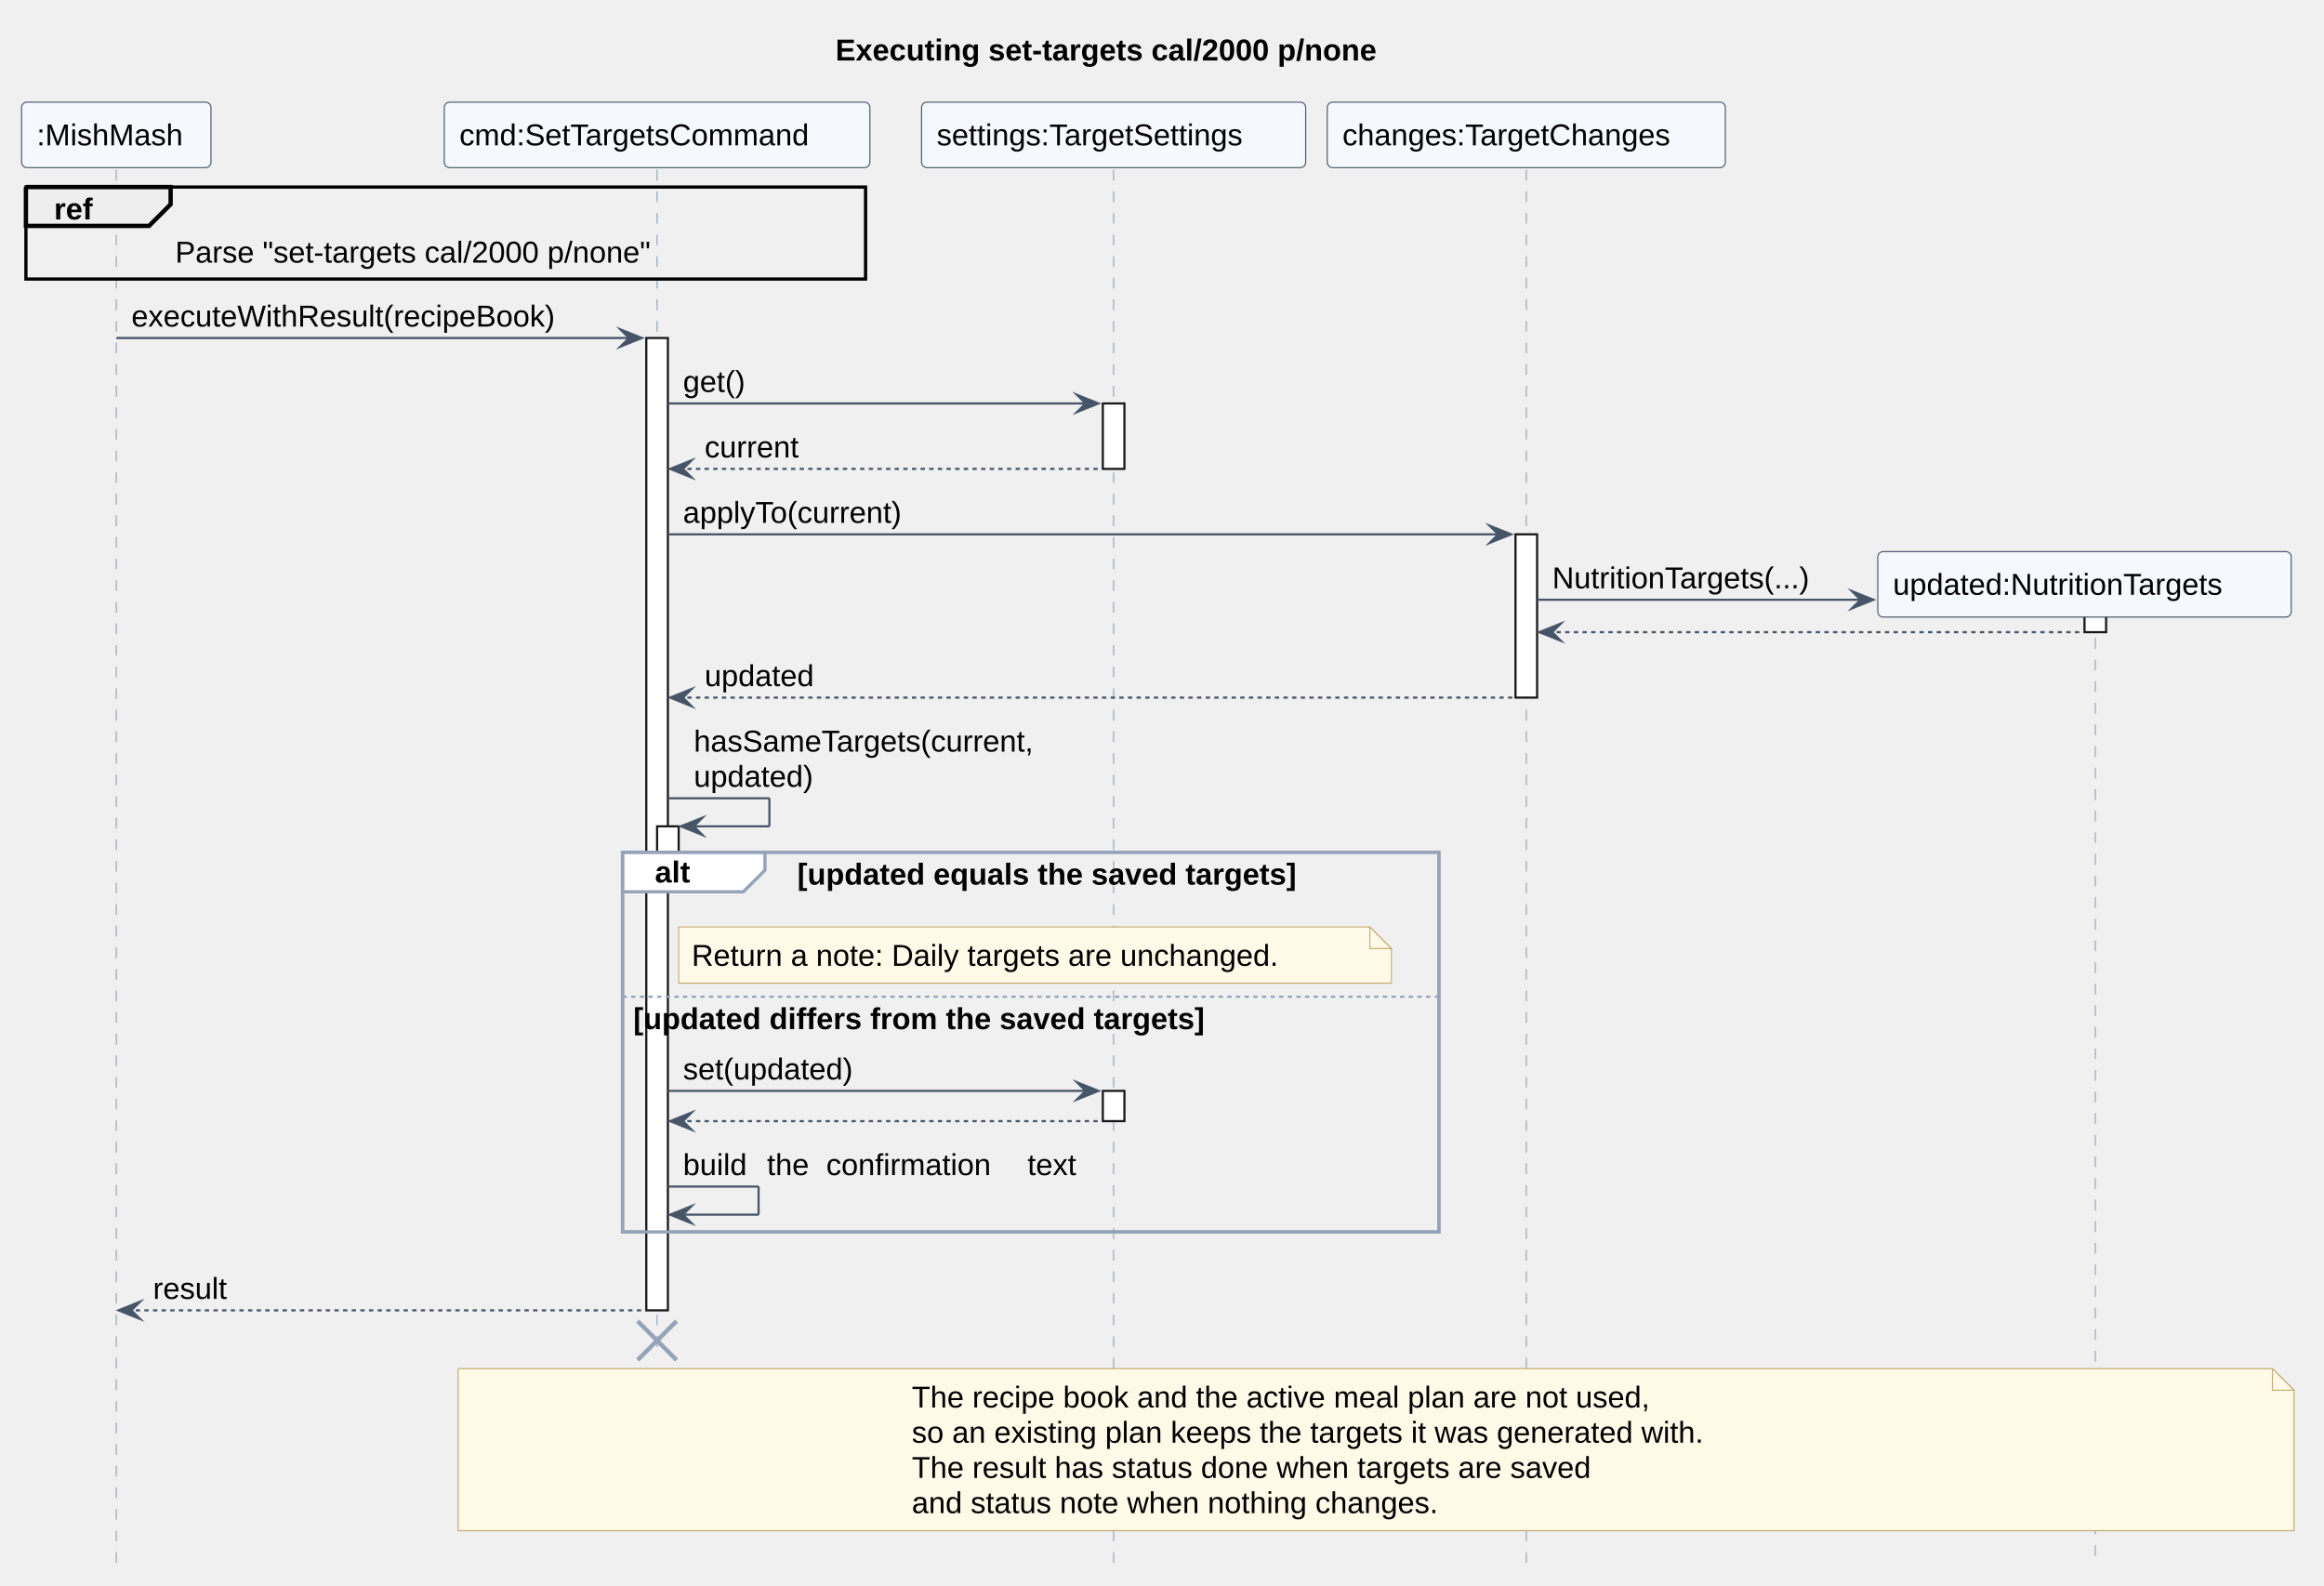
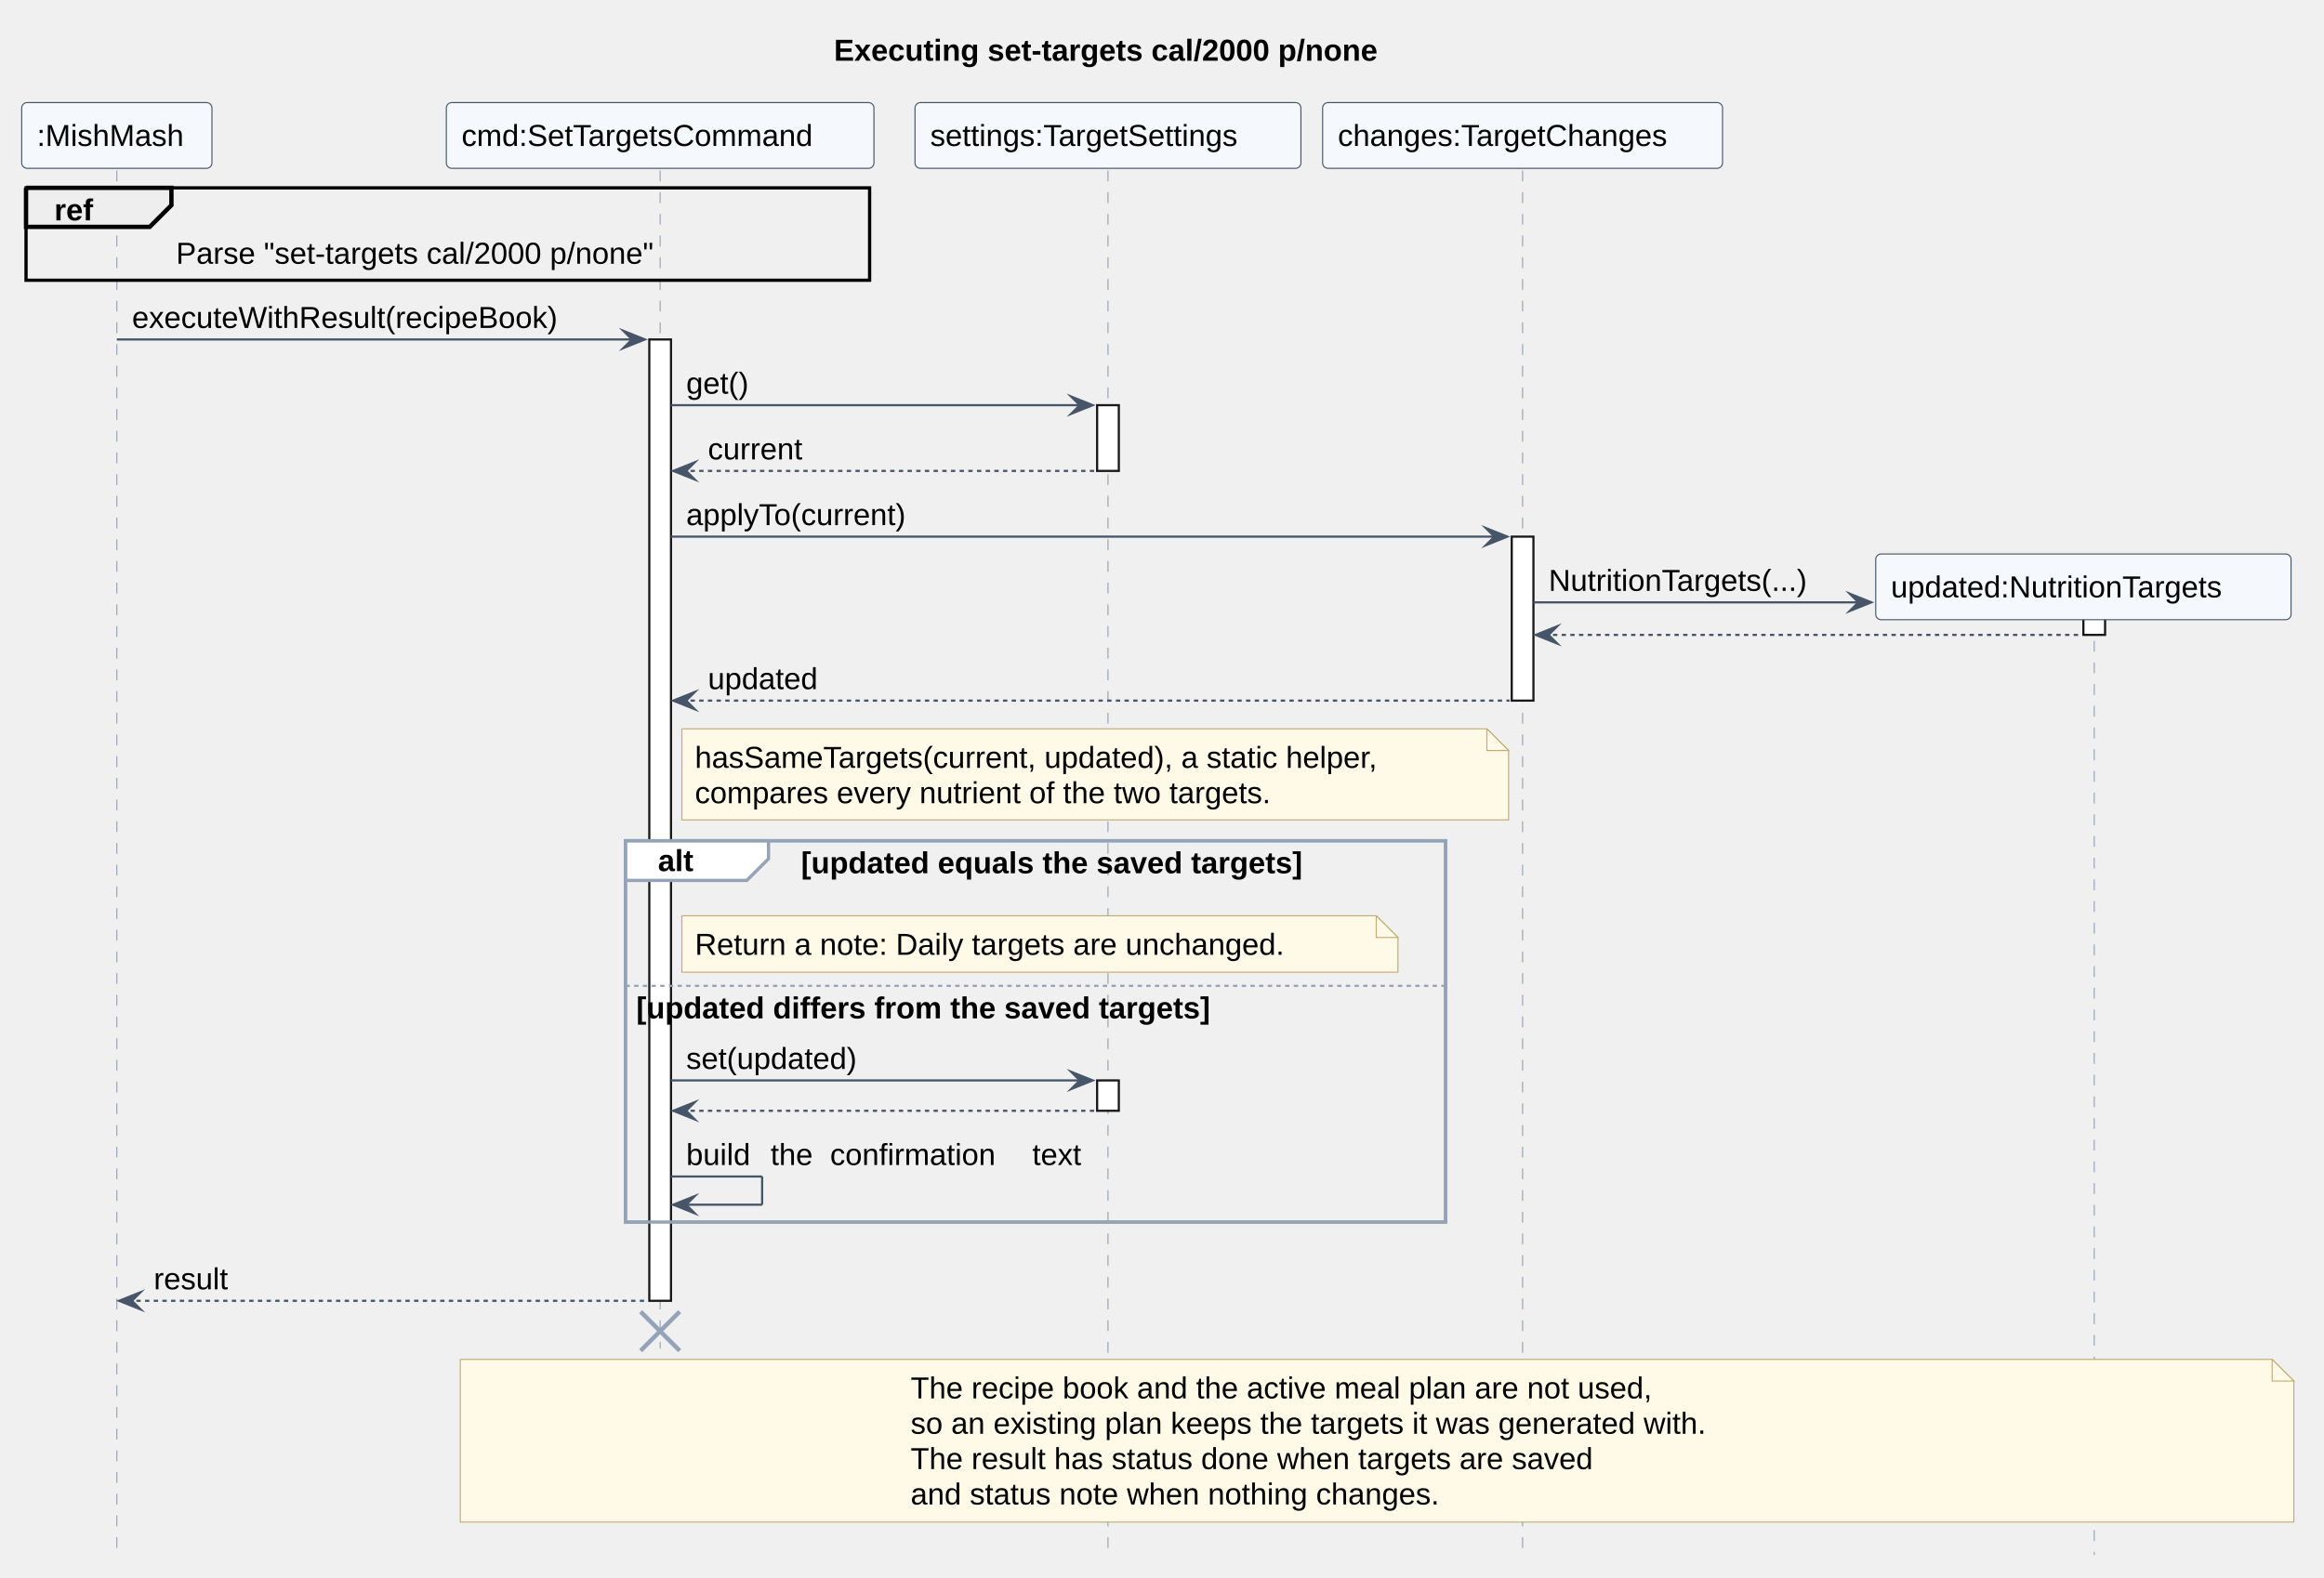
- <svg xmlns="http://www.w3.org/2000/svg" version="1.1" data-diagram-type="SEQUENCE" style="width:1076px;height:734px;background:#FFFFFF;" width="1076px" height="734px" viewBox="0 0 1076 734" zoomAndPan="magnify" preserveAspectRatio="none" contentStyleType="text/css">
+ <svg xmlns="http://www.w3.org/2000/svg" version="1.1" data-diagram-type="SEQUENCE" style="width:1071px;height:727px;background:#FFFFFF;" width="1071px" height="727px" viewBox="0 0 1071 727" zoomAndPan="magnify" preserveAspectRatio="none" contentStyleType="text/css">
  <defs />
  <g font-family="sans-serif" lengthAdjust="spacing">
    <g class="title" data-source-line="2">
-       <text x="386.819" y="27.995" fill="#000" font-size="14" textLength="301.178" font-weight="700" font-family="Arial">Executing set-targets cal/2000 p/none</text>
+       <text x="384.319" y="27.995" fill="#000" font-size="14" textLength="301.178" font-weight="700" font-family="Arial">Executing set-targets cal/2000 p/none</text>
    </g>
-     <rect x="288.228" y="394.563" width="377.955" height="175.781" fill="none" style="stroke:#94A3B8;stroke-width:1.5;" />
+     <rect x="288.228" y="387.563" width="377.955" height="175.781" fill="none" style="stroke:#94A3B8;stroke-width:1.5;" />
    <g class="participant-lifeline" data-qualified-name="App" data-entity-uid="part1" id="part1-lifeline" data-source-line="4">
      <g>
-         <rect x="50.339" y="78.594" width="8" height="645.234" fill="#000" fill-opacity="0" />
-         <line x1="53.839" y1="78.594" x2="53.839" y2="723.828" style="stroke:#94A3B8;stroke-width:0.5;stroke-dasharray:5,5;" />
+         <rect x="50.339" y="78.594" width="8" height="638.234" fill="#000" fill-opacity="0" />
+         <line x1="53.839" y1="78.594" x2="53.839" y2="716.828" style="stroke:#94A3B8;stroke-width:0.5;stroke-dasharray:5,5;" />
      </g>
    </g>
    <g class="participant-lifeline" data-qualified-name="Cmd" data-entity-uid="part2" id="part2-lifeline" data-source-line="5">
      <g>
-         <rect x="300.728" y="78.594" width="8" height="550.047" fill="#000" fill-opacity="0" />
-         <line x1="304.228" y1="78.594" x2="304.228" y2="628.641" style="stroke:#94A3B8;stroke-width:0.5;stroke-dasharray:5,5;" />
+         <rect x="300.728" y="78.594" width="8" height="543.047" fill="#000" fill-opacity="0" />
+         <line x1="304.228" y1="78.594" x2="304.228" y2="621.641" style="stroke:#94A3B8;stroke-width:0.5;stroke-dasharray:5,5;" />
      </g>
    </g>
    <g>
-       <rect x="299.228" y="156.484" width="10" height="450.156" fill="#FFF" style="stroke:#181818;stroke-width:1;" />
+       <rect x="299.228" y="156.484" width="10" height="443.156" fill="#FFF" style="stroke:#181818;stroke-width:1;" />
    </g>
-     <g>
-       <rect x="304.228" y="382.563" width="10" height="13" fill="#FFF" style="stroke:#181818;stroke-width:1;" />
-     </g>
-     <line x1="295.228" y1="611.641" x2="313.228" y2="629.641" style="stroke:#94A3B8;stroke-width:2;" />
-     <line x1="295.228" y1="629.641" x2="313.228" y2="611.641" style="stroke:#94A3B8;stroke-width:2;" />
+     <line x1="295.228" y1="604.641" x2="313.228" y2="622.641" style="stroke:#94A3B8;stroke-width:2;" />
+     <line x1="295.228" y1="622.641" x2="313.228" y2="604.641" style="stroke:#94A3B8;stroke-width:2;" />
    <g class="participant-lifeline" data-qualified-name="Settings" data-entity-uid="part3" id="part3-lifeline" data-source-line="6">
      <g>
-         <rect x="512.101" y="78.594" width="8" height="645.234" fill="#000" fill-opacity="0" />
-         <line x1="515.601" y1="78.594" x2="515.601" y2="723.828" style="stroke:#94A3B8;stroke-width:0.5;stroke-dasharray:5,5;" />
+         <rect x="507.101" y="78.594" width="8" height="638.234" fill="#000" fill-opacity="0" />
+         <line x1="510.601" y1="78.594" x2="510.601" y2="716.828" style="stroke:#94A3B8;stroke-width:0.5;stroke-dasharray:5,5;" />
      </g>
    </g>
    <g>
-       <rect x="510.601" y="186.781" width="10" height="30.297" fill="#FFF" style="stroke:#181818;stroke-width:1;" />
+       <rect x="505.601" y="186.781" width="10" height="30.297" fill="#FFF" style="stroke:#181818;stroke-width:1;" />
    </g>
    <g>
-       <rect x="510.601" y="505.047" width="10" height="14" fill="#FFF" style="stroke:#181818;stroke-width:1;" />
+       <rect x="505.601" y="498.047" width="10" height="14" fill="#FFF" style="stroke:#181818;stroke-width:1;" />
    </g>
    <g class="participant-lifeline" data-qualified-name="Changes" data-entity-uid="part4" id="part4-lifeline" data-source-line="7">
      <g>
-         <rect x="703.174" y="78.594" width="8" height="645.234" fill="#000" fill-opacity="0" />
-         <line x1="706.674" y1="78.594" x2="706.674" y2="723.828" style="stroke:#94A3B8;stroke-width:0.5;stroke-dasharray:5,5;" />
+         <rect x="698.174" y="78.594" width="8" height="638.234" fill="#000" fill-opacity="0" />
+         <line x1="701.674" y1="78.594" x2="701.674" y2="716.828" style="stroke:#94A3B8;stroke-width:0.5;stroke-dasharray:5,5;" />
      </g>
    </g>
    <g>
-       <rect x="701.674" y="247.375" width="10" height="75.594" fill="#FFF" style="stroke:#181818;stroke-width:1;" />
+       <rect x="696.674" y="247.375" width="10" height="75.594" fill="#FFF" style="stroke:#181818;stroke-width:1;" />
    </g>
    <g class="participant-lifeline" data-qualified-name="Updated" data-entity-uid="part5" id="part5-lifeline" data-source-line="8">
      <g>
-         <rect x="966.616" y="255.375" width="8" height="468.453" fill="#000" fill-opacity="0" />
-         <line x1="970.116" y1="255.375" x2="970.116" y2="723.828" style="stroke:#94A3B8;stroke-width:0.5;stroke-dasharray:5,5;" />
+         <rect x="961.616" y="255.375" width="8" height="461.453" fill="#000" fill-opacity="0" />
+         <line x1="965.116" y1="255.375" x2="965.116" y2="716.828" style="stroke:#94A3B8;stroke-width:0.5;stroke-dasharray:5,5;" />
      </g>
    </g>
    <g>
-       <rect x="965.116" y="277.672" width="10" height="15" fill="#FFF" style="stroke:#181818;stroke-width:1;" />
+       <rect x="960.116" y="277.672" width="10" height="15" fill="#FFF" style="stroke:#181818;stroke-width:1;" />
    </g>
    <g class="participant participant-head" data-qualified-name="App" data-entity-uid="part1" id="part1-head" data-source-line="4">
      <rect x="10" y="47.297" width="87.678" height="30.297" fill="#F5F8FC" style="stroke:#475569;stroke-width:0.5;" rx="2.5" ry="2.5" />
      <text x="17" y="67.292" fill="#000" font-size="14" textLength="73.678" font-family="Arial">:MishMash</text>
    </g>
    <g class="participant participant-head" data-qualified-name="Cmd" data-entity-uid="part2" id="part2-head" data-source-line="5">
      <rect x="205.701" y="47.297" width="197.053" height="30.297" fill="#F5F8FC" style="stroke:#475569;stroke-width:0.5;" rx="2.5" ry="2.5" />
      <text x="212.701" y="67.292" fill="#000" font-size="14" textLength="183.053" font-family="Arial">cmd:SetTargetsCommand</text>
    </g>
    <g class="participant participant-head" data-qualified-name="Settings" data-entity-uid="part3" id="part3-head" data-source-line="6">
-       <rect x="426.679" y="47.297" width="177.844" height="30.297" fill="#F5F8FC" style="stroke:#475569;stroke-width:0.5;" rx="2.5" ry="2.5" />
-       <text x="433.679" y="67.292" fill="#000" font-size="14" textLength="163.844" font-family="Arial">settings:TargetSettings</text>
+       <rect x="421.679" y="47.297" width="177.844" height="30.297" fill="#F5F8FC" style="stroke:#475569;stroke-width:0.5;" rx="2.5" ry="2.5" />
+       <text x="428.679" y="67.292" fill="#000" font-size="14" textLength="163.844" font-family="Arial">settings:TargetSettings</text>
    </g>
    <g class="participant participant-head" data-qualified-name="Changes" data-entity-uid="part4" id="part4-head" data-source-line="7">
-       <rect x="614.522" y="47.297" width="184.304" height="30.297" fill="#F5F8FC" style="stroke:#475569;stroke-width:0.5;" rx="2.5" ry="2.5" />
-       <text x="621.522" y="67.292" fill="#000" font-size="14" textLength="170.304" font-family="Arial">changes:TargetChanges</text>
+       <rect x="609.522" y="47.297" width="184.304" height="30.297" fill="#F5F8FC" style="stroke:#475569;stroke-width:0.5;" rx="2.5" ry="2.5" />
+       <text x="616.522" y="67.292" fill="#000" font-size="14" textLength="170.304" font-family="Arial">changes:TargetChanges</text>
    </g>
    <rect x="12" y="86.594" width="388.754" height="42.594" fill="none" style="stroke:#000;stroke-width:1.5;" />
    <path d="M12,86.594 L79,86.594 L79,94.594 L69,104.594 L12,104.594 L12,86.594" style="stroke:#000;stroke-width:2;" fill="#EEE" />
    <text x="25" y="101.589" fill="#000" font-size="14" textLength="22.49" font-weight="700" font-family="Arial">ref</text>
    <text x="81.122" y="121.589" fill="#000" font-size="14" textLength="250.51" font-family="Arial">Parse "set-targets cal/2000 p/none"</text>
    <g class="message" data-entity-1="part1" data-entity-2="part2" id="msg1" data-source-line="12">
      <polygon points="287.228,152.484,297.228,156.484,287.228,160.484,291.228,156.484" fill="#475569" style="stroke:#475569;stroke-width:1;stroke-linejoin:miter;stroke-miterlimit:10;" />
      <line x1="53.839" y1="156.484" x2="293.228" y2="156.484" style="stroke:#475569;stroke-width:1;" />
      <text x="60.839" y="151.183" fill="#000" font-size="14" textLength="221.389" font-family="Arial">executeWithResult(recipeBook)</text>
    </g>
    <g class="message" data-entity-1="part2" data-entity-2="part3" id="msg2" data-source-line="15">
-       <polygon points="498.601,182.781,508.601,186.781,498.601,190.781,502.601,186.781" fill="#475569" style="stroke:#475569;stroke-width:1;stroke-linejoin:miter;stroke-miterlimit:10;" />
-       <line x1="309.228" y1="186.781" x2="504.601" y2="186.781" style="stroke:#475569;stroke-width:1;" />
+       <polygon points="493.601,182.781,503.601,186.781,493.601,190.781,497.601,186.781" fill="#475569" style="stroke:#475569;stroke-width:1;stroke-linejoin:miter;stroke-miterlimit:10;" />
+       <line x1="309.228" y1="186.781" x2="499.601" y2="186.781" style="stroke:#475569;stroke-width:1;" />
      <text x="316.228" y="181.479" fill="#000" font-size="14" textLength="33.913" font-family="Arial">get()</text>
    </g>
    <g class="message" data-entity-1="part3" data-entity-2="part2" id="msg3" data-source-line="17">
      <polygon points="320.228,213.078,310.228,217.078,320.228,221.078,316.228,217.078" fill="#475569" style="stroke:#475569;stroke-width:1;stroke-linejoin:miter;stroke-miterlimit:10;" />
-       <line x1="314.228" y1="217.078" x2="509.601" y2="217.078" style="stroke:#475569;stroke-width:1;stroke-dasharray:2,2;" />
+       <line x1="314.228" y1="217.078" x2="504.601" y2="217.078" style="stroke:#475569;stroke-width:1;stroke-dasharray:2,2;" />
      <text x="326.228" y="211.776" fill="#000" font-size="14" textLength="51.058" font-family="Arial">current</text>
    </g>
    <g class="message" data-entity-1="part2" data-entity-2="part4" id="msg4" data-source-line="20">
-       <polygon points="689.674,243.375,699.674,247.375,689.674,251.375,693.674,247.375" fill="#475569" style="stroke:#475569;stroke-width:1;stroke-linejoin:miter;stroke-miterlimit:10;" />
-       <line x1="309.228" y1="247.375" x2="695.674" y2="247.375" style="stroke:#475569;stroke-width:1;" />
+       <polygon points="684.674,243.375,694.674,247.375,684.674,251.375,688.674,247.375" fill="#475569" style="stroke:#475569;stroke-width:1;stroke-linejoin:miter;stroke-miterlimit:10;" />
+       <line x1="309.228" y1="247.375" x2="690.674" y2="247.375" style="stroke:#475569;stroke-width:1;" />
      <text x="316.228" y="242.073" fill="#000" font-size="14" textLength="117.626" font-family="Arial">applyTo(current)</text>
    </g>
    <g class="participant participant-head" data-qualified-name="Updated" data-entity-uid="part5" id="part5-head" data-source-line="8">
-       <rect x="869.417" y="255.375" width="191.399" height="30.297" fill="#F5F8FC" style="stroke:#475569;stroke-width:0.5;" rx="2.5" ry="2.5" />
-       <text x="876.417" y="275.37" fill="#000" font-size="14" textLength="177.399" font-family="Arial">updated:NutritionTargets</text>
+       <rect x="864.417" y="255.375" width="191.399" height="30.297" fill="#F5F8FC" style="stroke:#475569;stroke-width:0.5;" rx="2.5" ry="2.5" />
+       <text x="871.417" y="275.37" fill="#000" font-size="14" textLength="177.399" font-family="Arial">updated:NutritionTargets</text>
    </g>
    <g class="message" data-entity-1="part4" data-entity-2="part5" id="msg5" data-source-line="23">
-       <polygon points="857.417,273.672,867.417,277.672,857.417,281.672,861.417,277.672" fill="#475569" style="stroke:#475569;stroke-width:1;stroke-linejoin:miter;stroke-miterlimit:10;" />
-       <line x1="711.674" y1="277.672" x2="863.417" y2="277.672" style="stroke:#475569;stroke-width:1;" />
-       <text x="718.674" y="272.37" fill="#000" font-size="14" textLength="138.742" font-family="Arial">NutritionTargets(...)</text>
+       <polygon points="852.417,273.672,862.417,277.672,852.417,281.672,856.417,277.672" fill="#475569" style="stroke:#475569;stroke-width:1;stroke-linejoin:miter;stroke-miterlimit:10;" />
+       <line x1="706.674" y1="277.672" x2="858.417" y2="277.672" style="stroke:#475569;stroke-width:1;" />
+       <text x="713.674" y="272.37" fill="#000" font-size="14" textLength="138.742" font-family="Arial">NutritionTargets(...)</text>
    </g>
    <g class="message" data-entity-1="part5" data-entity-2="part4" id="msg6" data-source-line="25">
-       <polygon points="722.674,288.672,712.674,292.672,722.674,296.672,718.674,292.672" fill="#475569" style="stroke:#475569;stroke-width:1;stroke-linejoin:miter;stroke-miterlimit:10;" />
-       <line x1="716.674" y1="292.672" x2="964.116" y2="292.672" style="stroke:#475569;stroke-width:1;stroke-dasharray:2,2;" />
+       <polygon points="717.674,288.672,707.674,292.672,717.674,296.672,713.674,292.672" fill="#475569" style="stroke:#475569;stroke-width:1;stroke-linejoin:miter;stroke-miterlimit:10;" />
+       <line x1="711.674" y1="292.672" x2="959.116" y2="292.672" style="stroke:#475569;stroke-width:1;stroke-dasharray:2,2;" />
    </g>
    <g class="message" data-entity-1="part4" data-entity-2="part2" id="msg7" data-source-line="27">
      <polygon points="320.228,318.969,310.228,322.969,320.228,326.969,316.228,322.969" fill="#475569" style="stroke:#475569;stroke-width:1;stroke-linejoin:miter;stroke-miterlimit:10;" />
-       <line x1="314.228" y1="322.969" x2="700.674" y2="322.969" style="stroke:#475569;stroke-width:1;stroke-dasharray:2,2;" />
+       <line x1="314.228" y1="322.969" x2="695.674" y2="322.969" style="stroke:#475569;stroke-width:1;stroke-dasharray:2,2;" />
      <text x="326.228" y="317.667" fill="#000" font-size="14" textLength="58.215" font-family="Arial">updated</text>
    </g>
-     <g class="message" data-entity-1="part2" data-entity-2="part2" id="msg8" data-source-line="30">
-       <line x1="309.228" y1="369.563" x2="356.228" y2="369.563" style="stroke:#475569;stroke-width:1;" />
-       <line x1="356.228" y1="369.563" x2="356.228" y2="382.563" style="stroke:#475569;stroke-width:1;" />
-       <line x1="315.228" y1="382.563" x2="356.228" y2="382.563" style="stroke:#475569;stroke-width:1;" />
-       <polygon points="325.228,378.563,315.228,382.563,325.228,386.563,321.228,382.563" fill="#475569" style="stroke:#475569;stroke-width:1;stroke-linejoin:miter;stroke-miterlimit:10;" />
-       <text x="321.228" y="347.964" fill="#000" font-size="14" textLength="178.603" font-family="Arial">hasSameTargets(current,</text>
-       <text x="321.228" y="364.261" fill="#000" font-size="14" textLength="63.677" font-family="Arial">updated)</text>
+     <path d="M314.228,335.969 L314.228,377.969 L695.228,377.969 L695.228,345.969 L685.228,335.969 L314.228,335.969" style="stroke:#C4AC70;stroke-width:0.5;" fill="#FFF9E8" />
+     <path d="M685.228,335.969 L685.228,345.969 L695.228,345.969 L685.228,335.969" style="stroke:#C4AC70;stroke-width:0.5;" fill="#FFF9E8" />
+     <text x="320.228" y="353.964" fill="#000" font-size="14" textLength="360.63" font-family="Arial">hasSameTargets(current, updated), a static helper,</text>
+     <text x="320.228" y="370.261" fill="#000" font-size="14" textLength="307.672" font-family="Arial">compares every nutrient of the two targets.</text>
+     <path d="M288.228,387.563 L354.166,387.563 L354.166,395.859 L344.166,405.859 L288.228,405.859 L288.228,387.563" style="stroke:#94A3B8;stroke-width:1.5;" fill="#FFF" />
+     <rect x="288.228" y="387.563" width="377.955" height="175.781" fill="none" style="stroke:#94A3B8;stroke-width:1.5;" />
+     <text x="303.228" y="401.558" fill="#000" font-size="14" textLength="20.938" font-weight="700" font-family="Arial">alt</text>
+     <text x="369.166" y="402.558" fill="#000" font-size="14" textLength="280.185" font-weight="700" font-family="Arial">[updated equals the saved targets]</text>
+     <path d="M314.228,422.156 L314.228,448.156 L644.228,448.156 L644.228,432.156 L634.228,422.156 L314.228,422.156" style="stroke:#C4AC70;stroke-width:0.5;" fill="#FFF9E8" />
+     <path d="M634.228,422.156 L634.228,432.156 L644.228,432.156 L634.228,422.156" style="stroke:#C4AC70;stroke-width:0.5;" fill="#FFF9E8" />
+     <text x="320.228" y="440.151" fill="#000" font-size="14" textLength="309.955" font-family="Arial">Return a note: Daily targets are unchanged.</text>
+     <line x1="288.228" y1="454.453" x2="666.183" y2="454.453" style="stroke:#94A3B8;stroke-width:1;stroke-dasharray:2,2;" />
+     <text x="293.228" y="469.448" fill="#000" font-size="14" textLength="321.932" font-weight="700" font-family="Arial">[updated differs from the saved targets]</text>
+     <g class="message" data-entity-1="part2" data-entity-2="part3" id="msg8" data-source-line="38">
+       <polygon points="493.601,494.047,503.601,498.047,493.601,502.047,497.601,498.047" fill="#475569" style="stroke:#475569;stroke-width:1;stroke-linejoin:miter;stroke-miterlimit:10;" />
+       <line x1="309.228" y1="498.047" x2="499.601" y2="498.047" style="stroke:#475569;stroke-width:1;" />
+       <text x="316.228" y="492.745" fill="#000" font-size="14" textLength="90.535" font-family="Arial">set(updated)</text>
    </g>
-     <path d="M288.228,394.563 L354.166,394.563 L354.166,402.859 L344.166,412.859 L288.228,412.859 L288.228,394.563" style="stroke:#94A3B8;stroke-width:1.5;" fill="#FFF" />
-     <rect x="288.228" y="394.563" width="377.955" height="175.781" fill="none" style="stroke:#94A3B8;stroke-width:1.5;" />
-     <text x="303.228" y="408.558" fill="#000" font-size="14" textLength="20.938" font-weight="700" font-family="Arial">alt</text>
-     <text x="369.166" y="409.558" fill="#000" font-size="14" textLength="280.185" font-weight="700" font-family="Arial">[updated equals the saved targets]</text>
-     <path d="M314.228,429.156 L314.228,455.156 L644.228,455.156 L644.228,439.156 L634.228,429.156 L314.228,429.156" style="stroke:#C4AC70;stroke-width:0.5;" fill="#FFF9E8" />
-     <path d="M634.228,429.156 L634.228,439.156 L644.228,439.156 L634.228,429.156" style="stroke:#C4AC70;stroke-width:0.5;" fill="#FFF9E8" />
-     <text x="320.228" y="447.151" fill="#000" font-size="14" textLength="309.955" font-family="Arial">Return a note: Daily targets are unchanged.</text>
-     <line x1="288.228" y1="461.453" x2="666.183" y2="461.453" style="stroke:#94A3B8;stroke-width:1;stroke-dasharray:2,2;" />
-     <text x="293.228" y="476.448" fill="#000" font-size="14" textLength="321.932" font-weight="700" font-family="Arial">[updated differs from the saved targets]</text>
-     <g class="message" data-entity-1="part2" data-entity-2="part3" id="msg9" data-source-line="37">
-       <polygon points="498.601,501.047,508.601,505.047,498.601,509.047,502.601,505.047" fill="#475569" style="stroke:#475569;stroke-width:1;stroke-linejoin:miter;stroke-miterlimit:10;" />
-       <line x1="309.228" y1="505.047" x2="504.601" y2="505.047" style="stroke:#475569;stroke-width:1;" />
-       <text x="316.228" y="499.745" fill="#000" font-size="14" textLength="90.535" font-family="Arial">set(updated)</text>
+     <g class="message" data-entity-1="part3" data-entity-2="part2" id="msg9" data-source-line="40">
+       <polygon points="320.228,508.047,310.228,512.047,320.228,516.047,316.228,512.047" fill="#475569" style="stroke:#475569;stroke-width:1;stroke-linejoin:miter;stroke-miterlimit:10;" />
+       <line x1="314.228" y1="512.047" x2="504.601" y2="512.047" style="stroke:#475569;stroke-width:1;stroke-dasharray:2,2;" />
    </g>
-     <g class="message" data-entity-1="part3" data-entity-2="part2" id="msg10" data-source-line="39">
-       <polygon points="320.228,515.047,310.228,519.047,320.228,523.047,316.228,519.047" fill="#475569" style="stroke:#475569;stroke-width:1;stroke-linejoin:miter;stroke-miterlimit:10;" />
-       <line x1="314.228" y1="519.047" x2="509.601" y2="519.047" style="stroke:#475569;stroke-width:1;stroke-dasharray:2,2;" />
+     <g class="message" data-entity-1="part2" data-entity-2="part2" id="msg10" data-source-line="43">
+       <line x1="309.228" y1="542.344" x2="351.228" y2="542.344" style="stroke:#475569;stroke-width:1;" />
+       <line x1="351.228" y1="542.344" x2="351.228" y2="555.344" style="stroke:#475569;stroke-width:1;" />
+       <line x1="310.228" y1="555.344" x2="351.228" y2="555.344" style="stroke:#475569;stroke-width:1;" />
+       <polygon points="320.228,551.344,310.228,555.344,320.228,559.344,316.228,555.344" fill="#475569" style="stroke:#475569;stroke-width:1;stroke-linejoin:miter;stroke-miterlimit:10;" />
+       <text x="316.228" y="537.042" fill="#000" font-size="14" textLength="34.426" font-family="Arial">build</text>
+       <text x="350.653" y="537.042" fill="#000" font-size="14" font-family="Arial"> </text>
+       <text x="355.104" y="537.042" fill="#000" font-size="14" textLength="22.976" font-family="Arial">the</text>
+       <text x="378.079" y="537.042" fill="#000" font-size="14" font-family="Arial"> </text>
+       <text x="382.529" y="537.042" fill="#000" font-size="14" textLength="88.744" font-family="Arial">confirmation</text>
+       <text x="471.273" y="537.042" fill="#000" font-size="14" font-family="Arial"> </text>
+       <text x="475.724" y="537.042" fill="#000" font-size="14" textLength="27.877" font-family="Arial">text</text>
    </g>
-     <g class="message" data-entity-1="part2" data-entity-2="part2" id="msg11" data-source-line="42">
-       <line x1="309.228" y1="549.344" x2="351.228" y2="549.344" style="stroke:#475569;stroke-width:1;" />
-       <line x1="351.228" y1="549.344" x2="351.228" y2="562.344" style="stroke:#475569;stroke-width:1;" />
-       <line x1="310.228" y1="562.344" x2="351.228" y2="562.344" style="stroke:#475569;stroke-width:1;" />
-       <polygon points="320.228,558.344,310.228,562.344,320.228,566.344,316.228,562.344" fill="#475569" style="stroke:#475569;stroke-width:1;stroke-linejoin:miter;stroke-miterlimit:10;" />
-       <text x="316.228" y="544.042" fill="#000" font-size="14" textLength="34.426" font-family="Arial">build</text>
-       <text x="350.653" y="544.042" fill="#000" font-size="14" font-family="Arial"> </text>
-       <text x="355.104" y="544.042" fill="#000" font-size="14" textLength="22.976" font-family="Arial">the</text>
-       <text x="378.079" y="544.042" fill="#000" font-size="14" font-family="Arial"> </text>
-       <text x="382.529" y="544.042" fill="#000" font-size="14" textLength="88.744" font-family="Arial">confirmation</text>
-       <text x="471.273" y="544.042" fill="#000" font-size="14" font-family="Arial"> </text>
-       <text x="475.724" y="544.042" fill="#000" font-size="14" textLength="27.877" font-family="Arial">text</text>
+     <g class="message" data-entity-1="part2" data-entity-2="part1" id="msg11" data-source-line="46">
+       <polygon points="64.839,595.641,54.839,599.641,64.839,603.641,60.839,599.641" fill="#475569" style="stroke:#475569;stroke-width:1;stroke-linejoin:miter;stroke-miterlimit:10;" />
+       <line x1="58.839" y1="599.641" x2="298.228" y2="599.641" style="stroke:#475569;stroke-width:1;stroke-dasharray:2,2;" />
+       <text x="70.839" y="594.339" fill="#000" font-size="14" textLength="39.915" font-family="Arial">result</text>
    </g>
-     <g class="message" data-entity-1="part2" data-entity-2="part1" id="msg12" data-source-line="45">
-       <polygon points="64.839,602.641,54.839,606.641,64.839,610.641,60.839,606.641" fill="#475569" style="stroke:#475569;stroke-width:1;stroke-linejoin:miter;stroke-miterlimit:10;" />
-       <line x1="58.839" y1="606.641" x2="298.228" y2="606.641" style="stroke:#475569;stroke-width:1;stroke-dasharray:2,2;" />
-       <text x="70.839" y="601.339" fill="#000" font-size="14" textLength="39.915" font-family="Arial">result</text>
-     </g>
-     <path d="M212.115,633.641 L212.115,708.641 L1062.115,708.641 L1062.115,643.641 L1052.115,633.641 L212.115,633.641" style="stroke:#C4AC70;stroke-width:0.5;" fill="#FFF9E8" />
-     <path d="M1052.115,633.641 L1052.115,643.641 L1062.115,643.641 L1052.115,633.641" style="stroke:#C4AC70;stroke-width:0.5;" fill="#FFF9E8" />
-     <text x="422.159" y="651.636" fill="#000" font-size="14" textLength="388.931" font-family="Arial">The recipe book and the active meal plan are not used,</text>
-     <text x="422.159" y="667.933" fill="#000" font-size="14" textLength="421.025" font-family="Arial">so an existing plan keeps the targets it was generated with.</text>
-     <text x="422.159" y="684.229" fill="#000" font-size="14" textLength="356.781" font-family="Arial">The result has status done when targets are saved</text>
-     <text x="422.159" y="700.526" fill="#000" font-size="14" textLength="277.676" font-family="Arial">and status note when nothing changes.</text>
+     <path d="M212.115,626.641 L212.115,701.641 L1057.115,701.641 L1057.115,636.641 L1047.115,626.641 L212.115,626.641" style="stroke:#C4AC70;stroke-width:0.5;" fill="#FFF9E8" />
+     <path d="M1047.115,626.641 L1047.115,636.641 L1057.115,636.641 L1047.115,626.641" style="stroke:#C4AC70;stroke-width:0.5;" fill="#FFF9E8" />
+     <text x="419.659" y="644.636" fill="#000" font-size="14" textLength="388.931" font-family="Arial">The recipe book and the active meal plan are not used,</text>
+     <text x="419.659" y="660.933" fill="#000" font-size="14" textLength="421.025" font-family="Arial">so an existing plan keeps the targets it was generated with.</text>
+     <text x="419.659" y="677.229" fill="#000" font-size="14" textLength="356.781" font-family="Arial">The result has status done when targets are saved</text>
+     <text x="419.659" y="693.526" fill="#000" font-size="14" textLength="277.676" font-family="Arial">and status note when nothing changes.</text>
  </g>
</svg>
